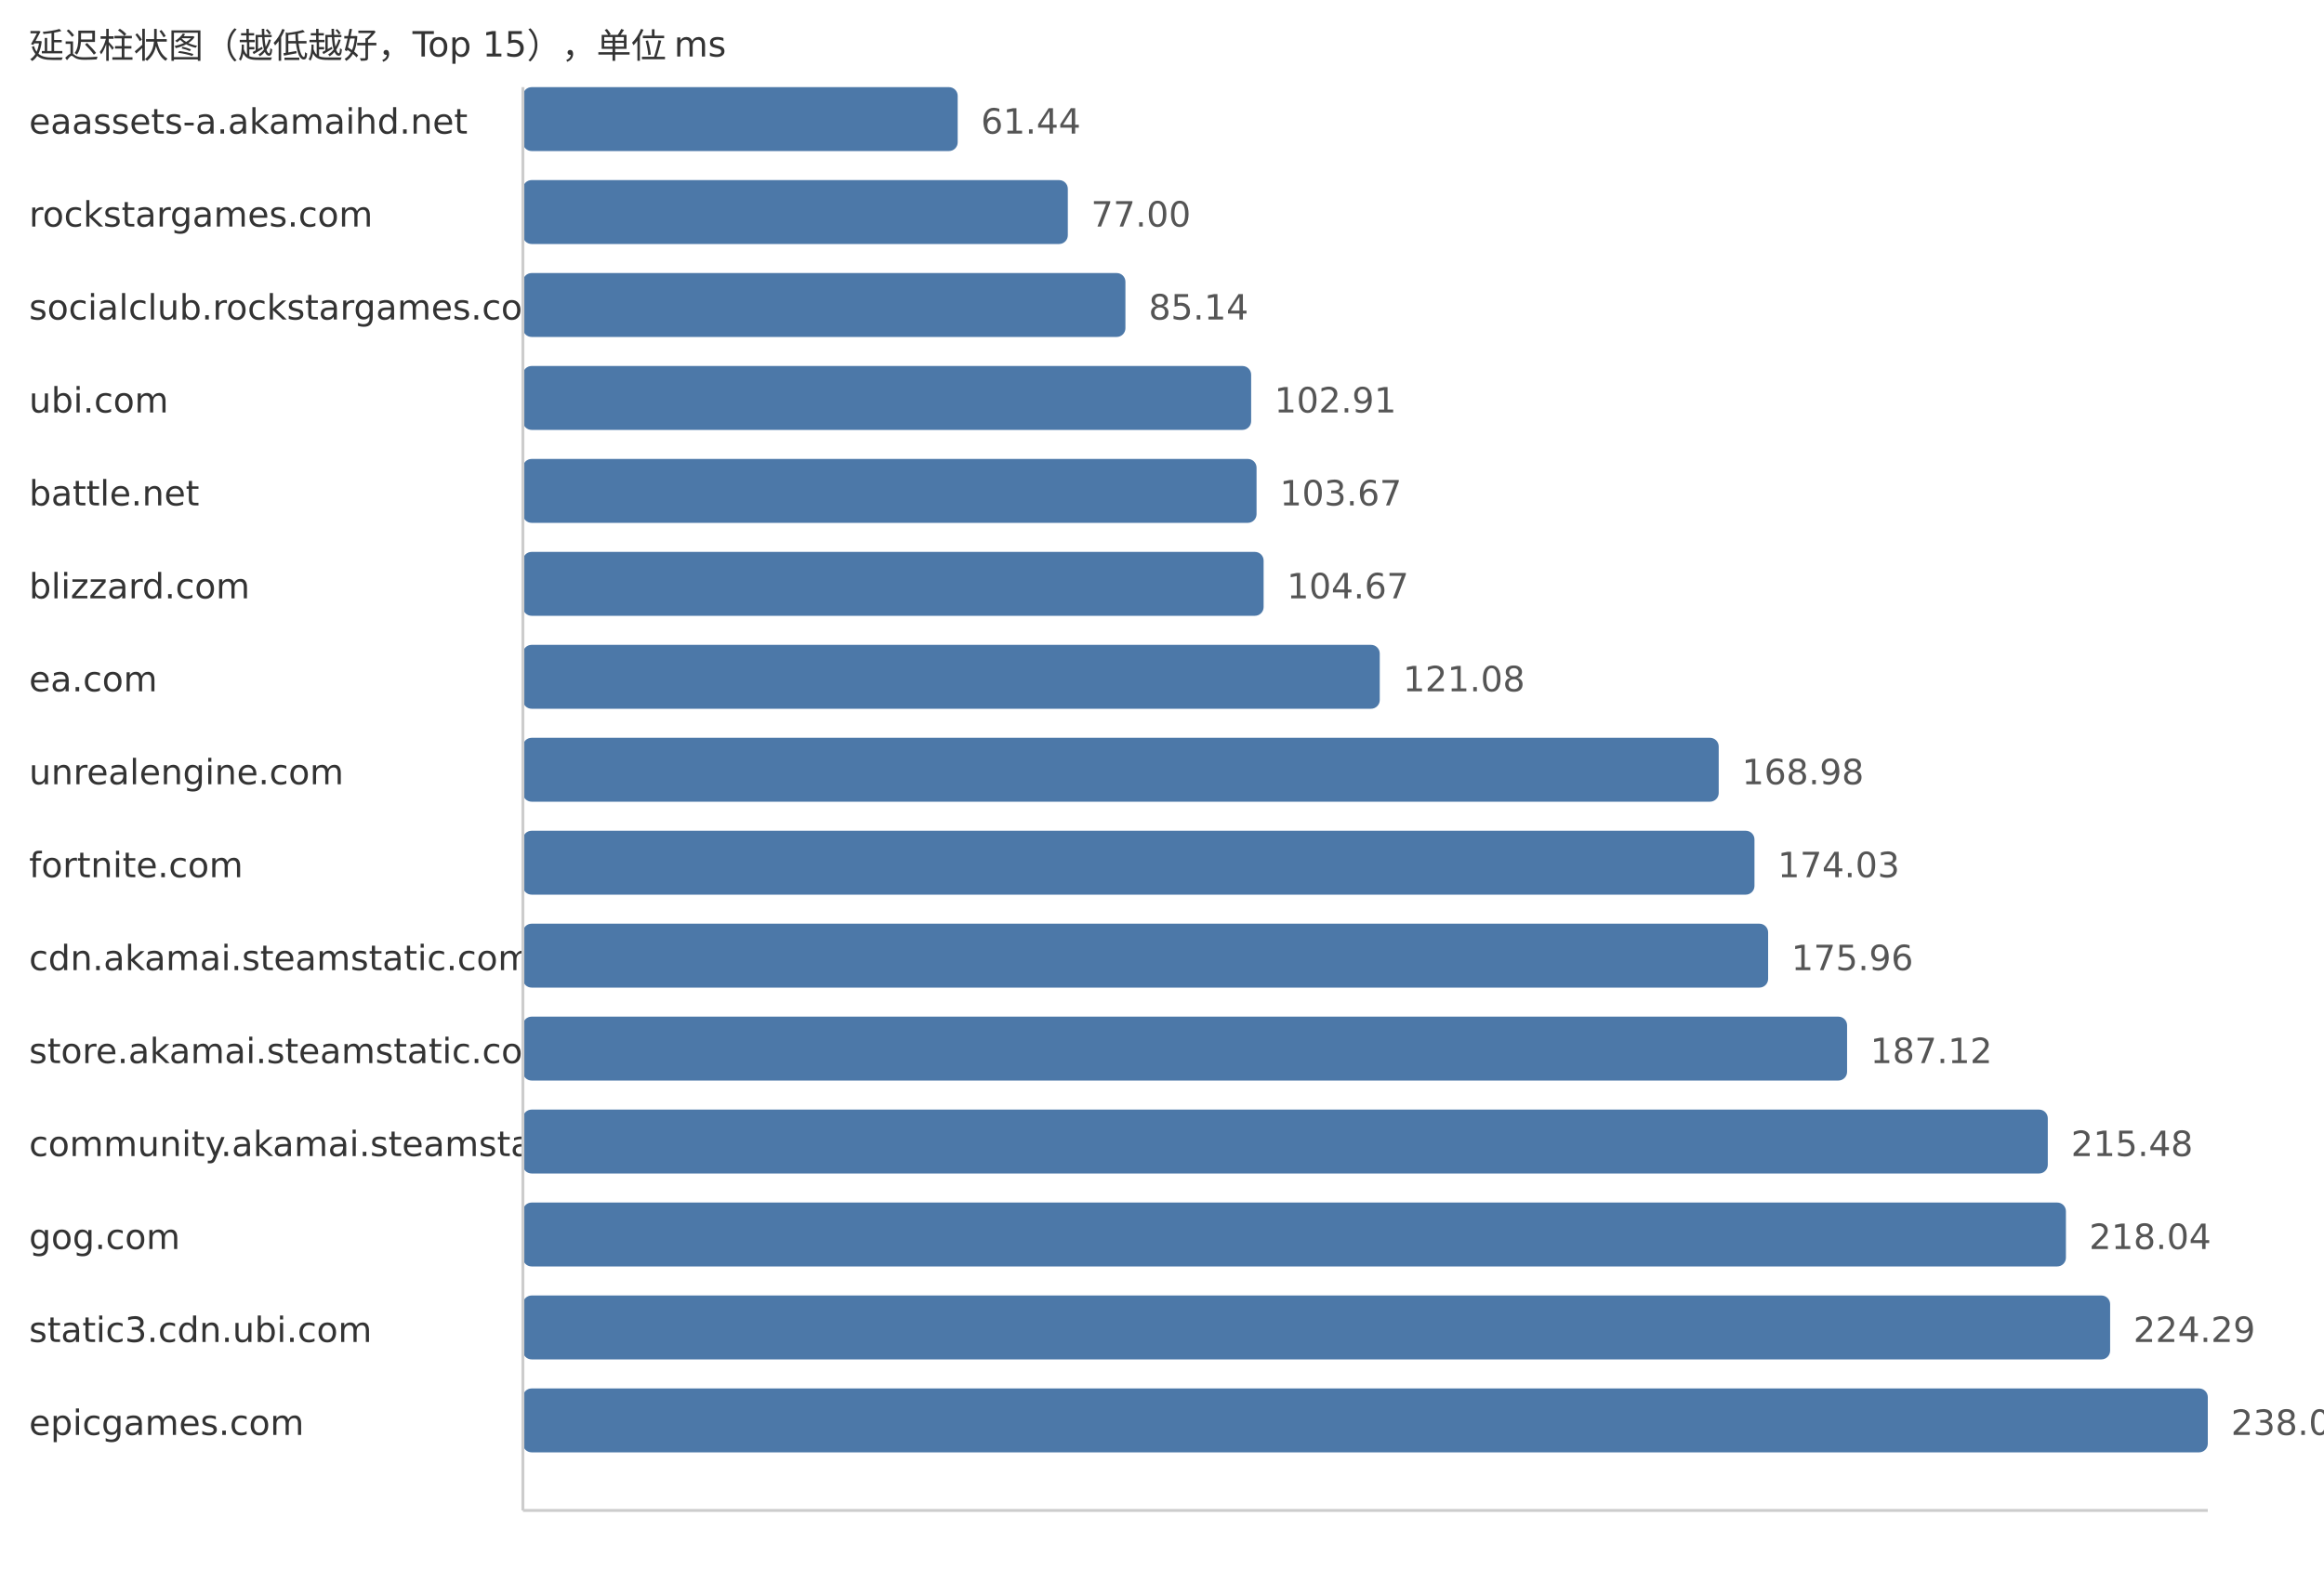
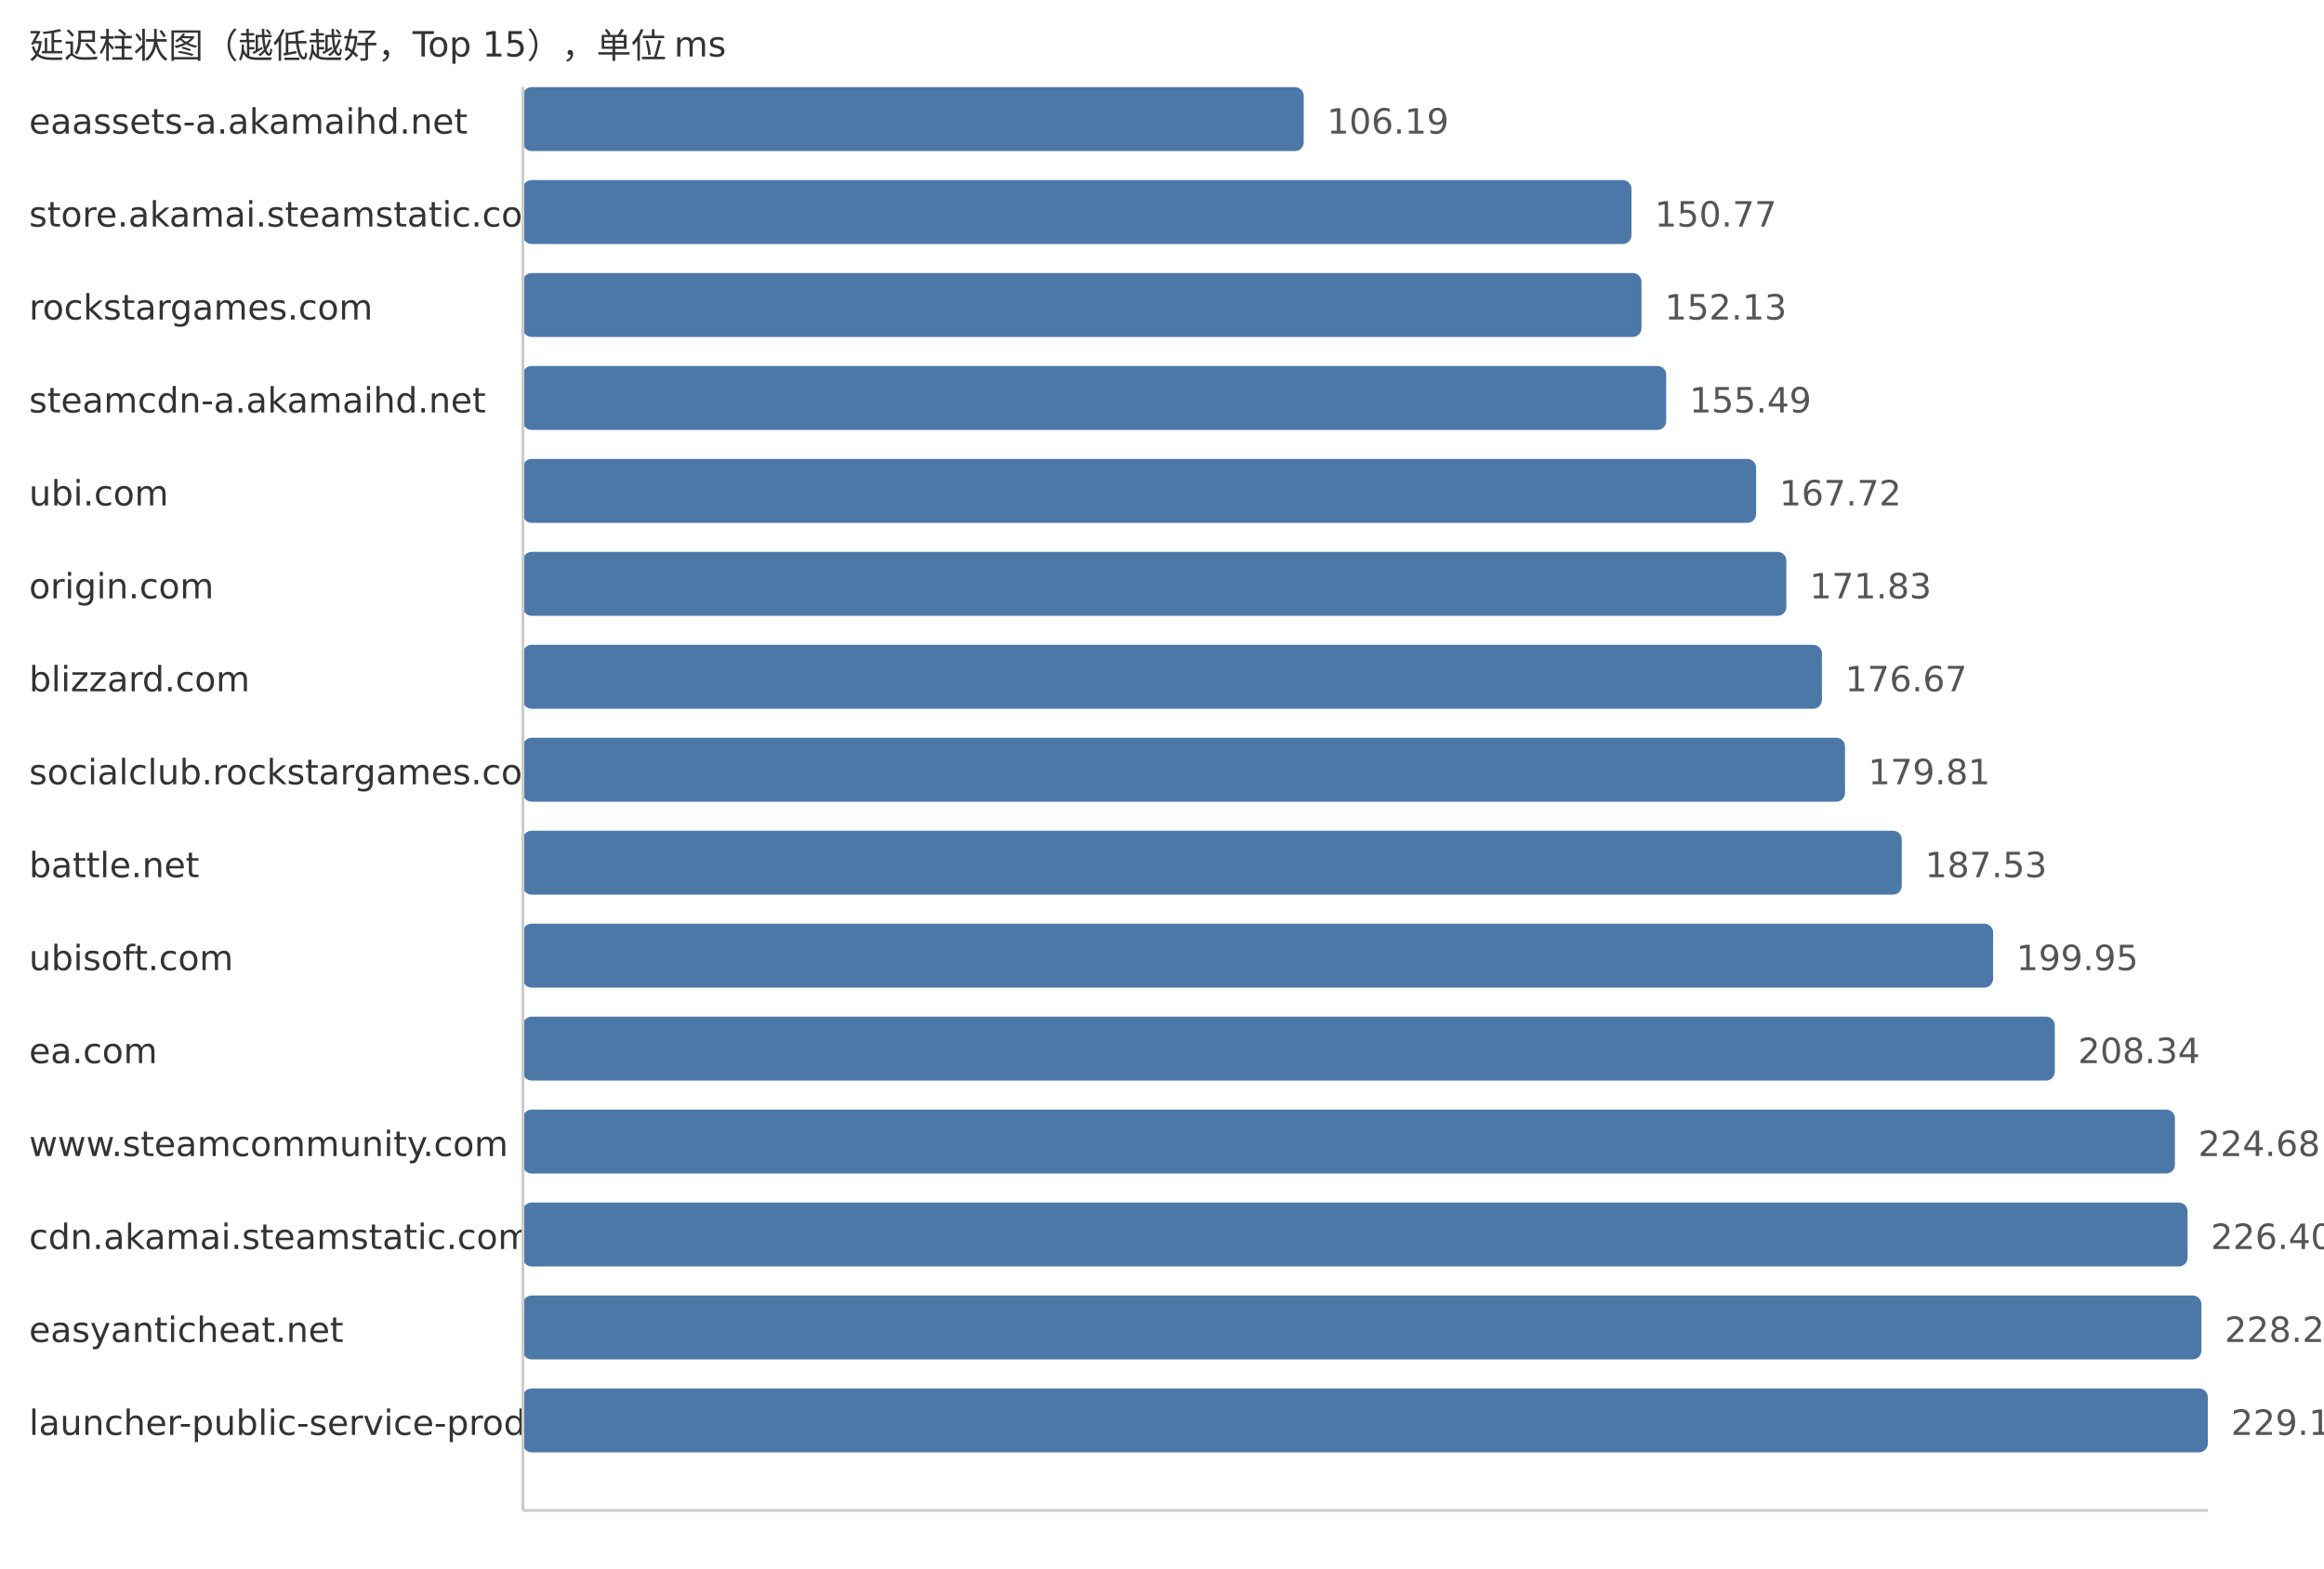
<svg xmlns="http://www.w3.org/2000/svg" width="800" height="540">
  <style> .label{font-family:DejaVu Sans,Verdana,Geneva,sans-serif;font-size:12px;fill:#333} .value{font-family:DejaVu Sans,Verdana,Geneva,sans-serif;font-size:12px;fill:#555} </style>
  <text x="10" y="20" class="label">延迟柱状图（越低越好，Top 15），单位 ms</text>
  <text x="10" y="46" class="label">eaassets-a.akamaihd.net</text>
-   <rect x="180" y="30" width="149.67" height="22" fill="#4c78a8" rx="3" />
-   <text x="337.67" y="46" class="value">61.44</text>
-   <text x="10" y="78" class="label">rockstargames.com</text>
-   <rect x="180" y="62" width="187.58" height="22" fill="#4c78a8" rx="3" />
-   <text x="375.58" y="78" class="value">77.00</text>
-   <text x="10" y="110" class="label">socialclub.rockstargames.com</text>
-   <rect x="180" y="94" width="207.41" height="22" fill="#4c78a8" rx="3" />
-   <text x="395.41" y="110" class="value">85.14</text>
-   <text x="10" y="142" class="label">ubi.com</text>
-   <rect x="180" y="126" width="250.69" height="22" fill="#4c78a8" rx="3" />
-   <text x="438.69" y="142" class="value">102.91</text>
-   <text x="10" y="174" class="label">battle.net</text>
-   <rect x="180" y="158" width="252.55" height="22" fill="#4c78a8" rx="3" />
-   <text x="440.55" y="174" class="value">103.67</text>
-   <text x="10" y="206" class="label">blizzard.com</text>
-   <rect x="180" y="190" width="254.98" height="22" fill="#4c78a8" rx="3" />
-   <text x="442.98" y="206" class="value">104.67</text>
-   <text x="10" y="238" class="label">ea.com</text>
-   <rect x="180" y="222" width="294.96" height="22" fill="#4c78a8" rx="3" />
-   <text x="482.96" y="238" class="value">121.08</text>
-   <text x="10" y="270" class="label">unrealengine.com</text>
-   <rect x="180" y="254" width="411.64" height="22" fill="#4c78a8" rx="3" />
-   <text x="599.64" y="270" class="value">168.98</text>
-   <text x="10" y="302" class="label">fortnite.com</text>
-   <rect x="180" y="286" width="423.95" height="22" fill="#4c78a8" rx="3" />
-   <text x="611.95" y="302" class="value">174.03</text>
-   <text x="10" y="334" class="label">cdn.akamai.steamstatic.com</text>
-   <rect x="180" y="318" width="428.65" height="22" fill="#4c78a8" rx="3" />
-   <text x="616.65" y="334" class="value">175.96</text>
-   <text x="10" y="366" class="label">store.akamai.steamstatic.com</text>
-   <rect x="180" y="350" width="455.83" height="22" fill="#4c78a8" rx="3" />
-   <text x="643.83" y="366" class="value">187.12</text>
-   <text x="10" y="398" class="label">community.akamai.steamstatic.com</text>
-   <rect x="180" y="382" width="524.92" height="22" fill="#4c78a8" rx="3" />
-   <text x="712.92" y="398" class="value">215.48</text>
-   <text x="10" y="430" class="label">gog.com</text>
-   <rect x="180" y="414" width="531.16" height="22" fill="#4c78a8" rx="3" />
-   <text x="719.16" y="430" class="value">218.04</text>
-   <text x="10" y="462" class="label">static3.cdn.ubi.com</text>
-   <rect x="180" y="446" width="546.38" height="22" fill="#4c78a8" rx="3" />
-   <text x="734.38" y="462" class="value">224.29</text>
-   <text x="10" y="494" class="label">epicgames.com</text>
+   <rect x="180" y="30" width="268.78" height="22" fill="#4c78a8" rx="3" />
+   <text x="456.78" y="46" class="value">106.19</text>
+   <text x="10" y="78" class="label">store.akamai.steamstatic.com</text>
+   <rect x="180" y="62" width="381.61" height="22" fill="#4c78a8" rx="3" />
+   <text x="569.61" y="78" class="value">150.77</text>
+   <text x="10" y="110" class="label">rockstargames.com</text>
+   <rect x="180" y="94" width="385.06" height="22" fill="#4c78a8" rx="3" />
+   <text x="573.06" y="110" class="value">152.13</text>
+   <text x="10" y="142" class="label">steamcdn-a.akamaihd.net</text>
+   <rect x="180" y="126" width="393.56" height="22" fill="#4c78a8" rx="3" />
+   <text x="581.56" y="142" class="value">155.49</text>
+   <text x="10" y="174" class="label">ubi.com</text>
+   <rect x="180" y="158" width="424.51" height="22" fill="#4c78a8" rx="3" />
+   <text x="612.51" y="174" class="value">167.72</text>
+   <text x="10" y="206" class="label">origin.com</text>
+   <rect x="180" y="190" width="434.92" height="22" fill="#4c78a8" rx="3" />
+   <text x="622.92" y="206" class="value">171.83</text>
+   <text x="10" y="238" class="label">blizzard.com</text>
+   <rect x="180" y="222" width="447.17" height="22" fill="#4c78a8" rx="3" />
+   <text x="635.17" y="238" class="value">176.67</text>
+   <text x="10" y="270" class="label">socialclub.rockstargames.com</text>
+   <rect x="180" y="254" width="455.12" height="22" fill="#4c78a8" rx="3" />
+   <text x="643.12" y="270" class="value">179.81</text>
+   <text x="10" y="302" class="label">battle.net</text>
+   <rect x="180" y="286" width="474.66" height="22" fill="#4c78a8" rx="3" />
+   <text x="662.66" y="302" class="value">187.53</text>
+   <text x="10" y="334" class="label">ubisoft.com</text>
+   <rect x="180" y="318" width="506.09" height="22" fill="#4c78a8" rx="3" />
+   <text x="694.09" y="334" class="value">199.95</text>
+   <text x="10" y="366" class="label">ea.com</text>
+   <rect x="180" y="350" width="527.33" height="22" fill="#4c78a8" rx="3" />
+   <text x="715.33" y="366" class="value">208.34</text>
+   <text x="10" y="398" class="label">www.steamcommunity.com</text>
+   <rect x="180" y="382" width="568.69" height="22" fill="#4c78a8" rx="3" />
+   <text x="756.69" y="398" class="value">224.68</text>
+   <text x="10" y="430" class="label">cdn.akamai.steamstatic.com</text>
+   <rect x="180" y="414" width="573.04" height="22" fill="#4c78a8" rx="3" />
+   <text x="761.04" y="430" class="value">226.40</text>
+   <text x="10" y="462" class="label">easyanticheat.net</text>
+   <rect x="180" y="446" width="577.8" height="22" fill="#4c78a8" rx="3" />
+   <text x="765.8" y="462" class="value">228.28</text>
+   <text x="10" y="494" class="label">launcher-public-service-prod06.ol.epicgames.com</text>
  <rect x="180" y="478" width="580.0" height="22" fill="#4c78a8" rx="3" />
-   <text x="768.0" y="494" class="value">238.09</text>
+   <text x="768.0" y="494" class="value">229.15</text>
  <line x1="180" y1="30" x2="180" y2="520" stroke="#ccc" />
  <line x1="180" y1="520" x2="760" y2="520" stroke="#ccc" />
</svg>
